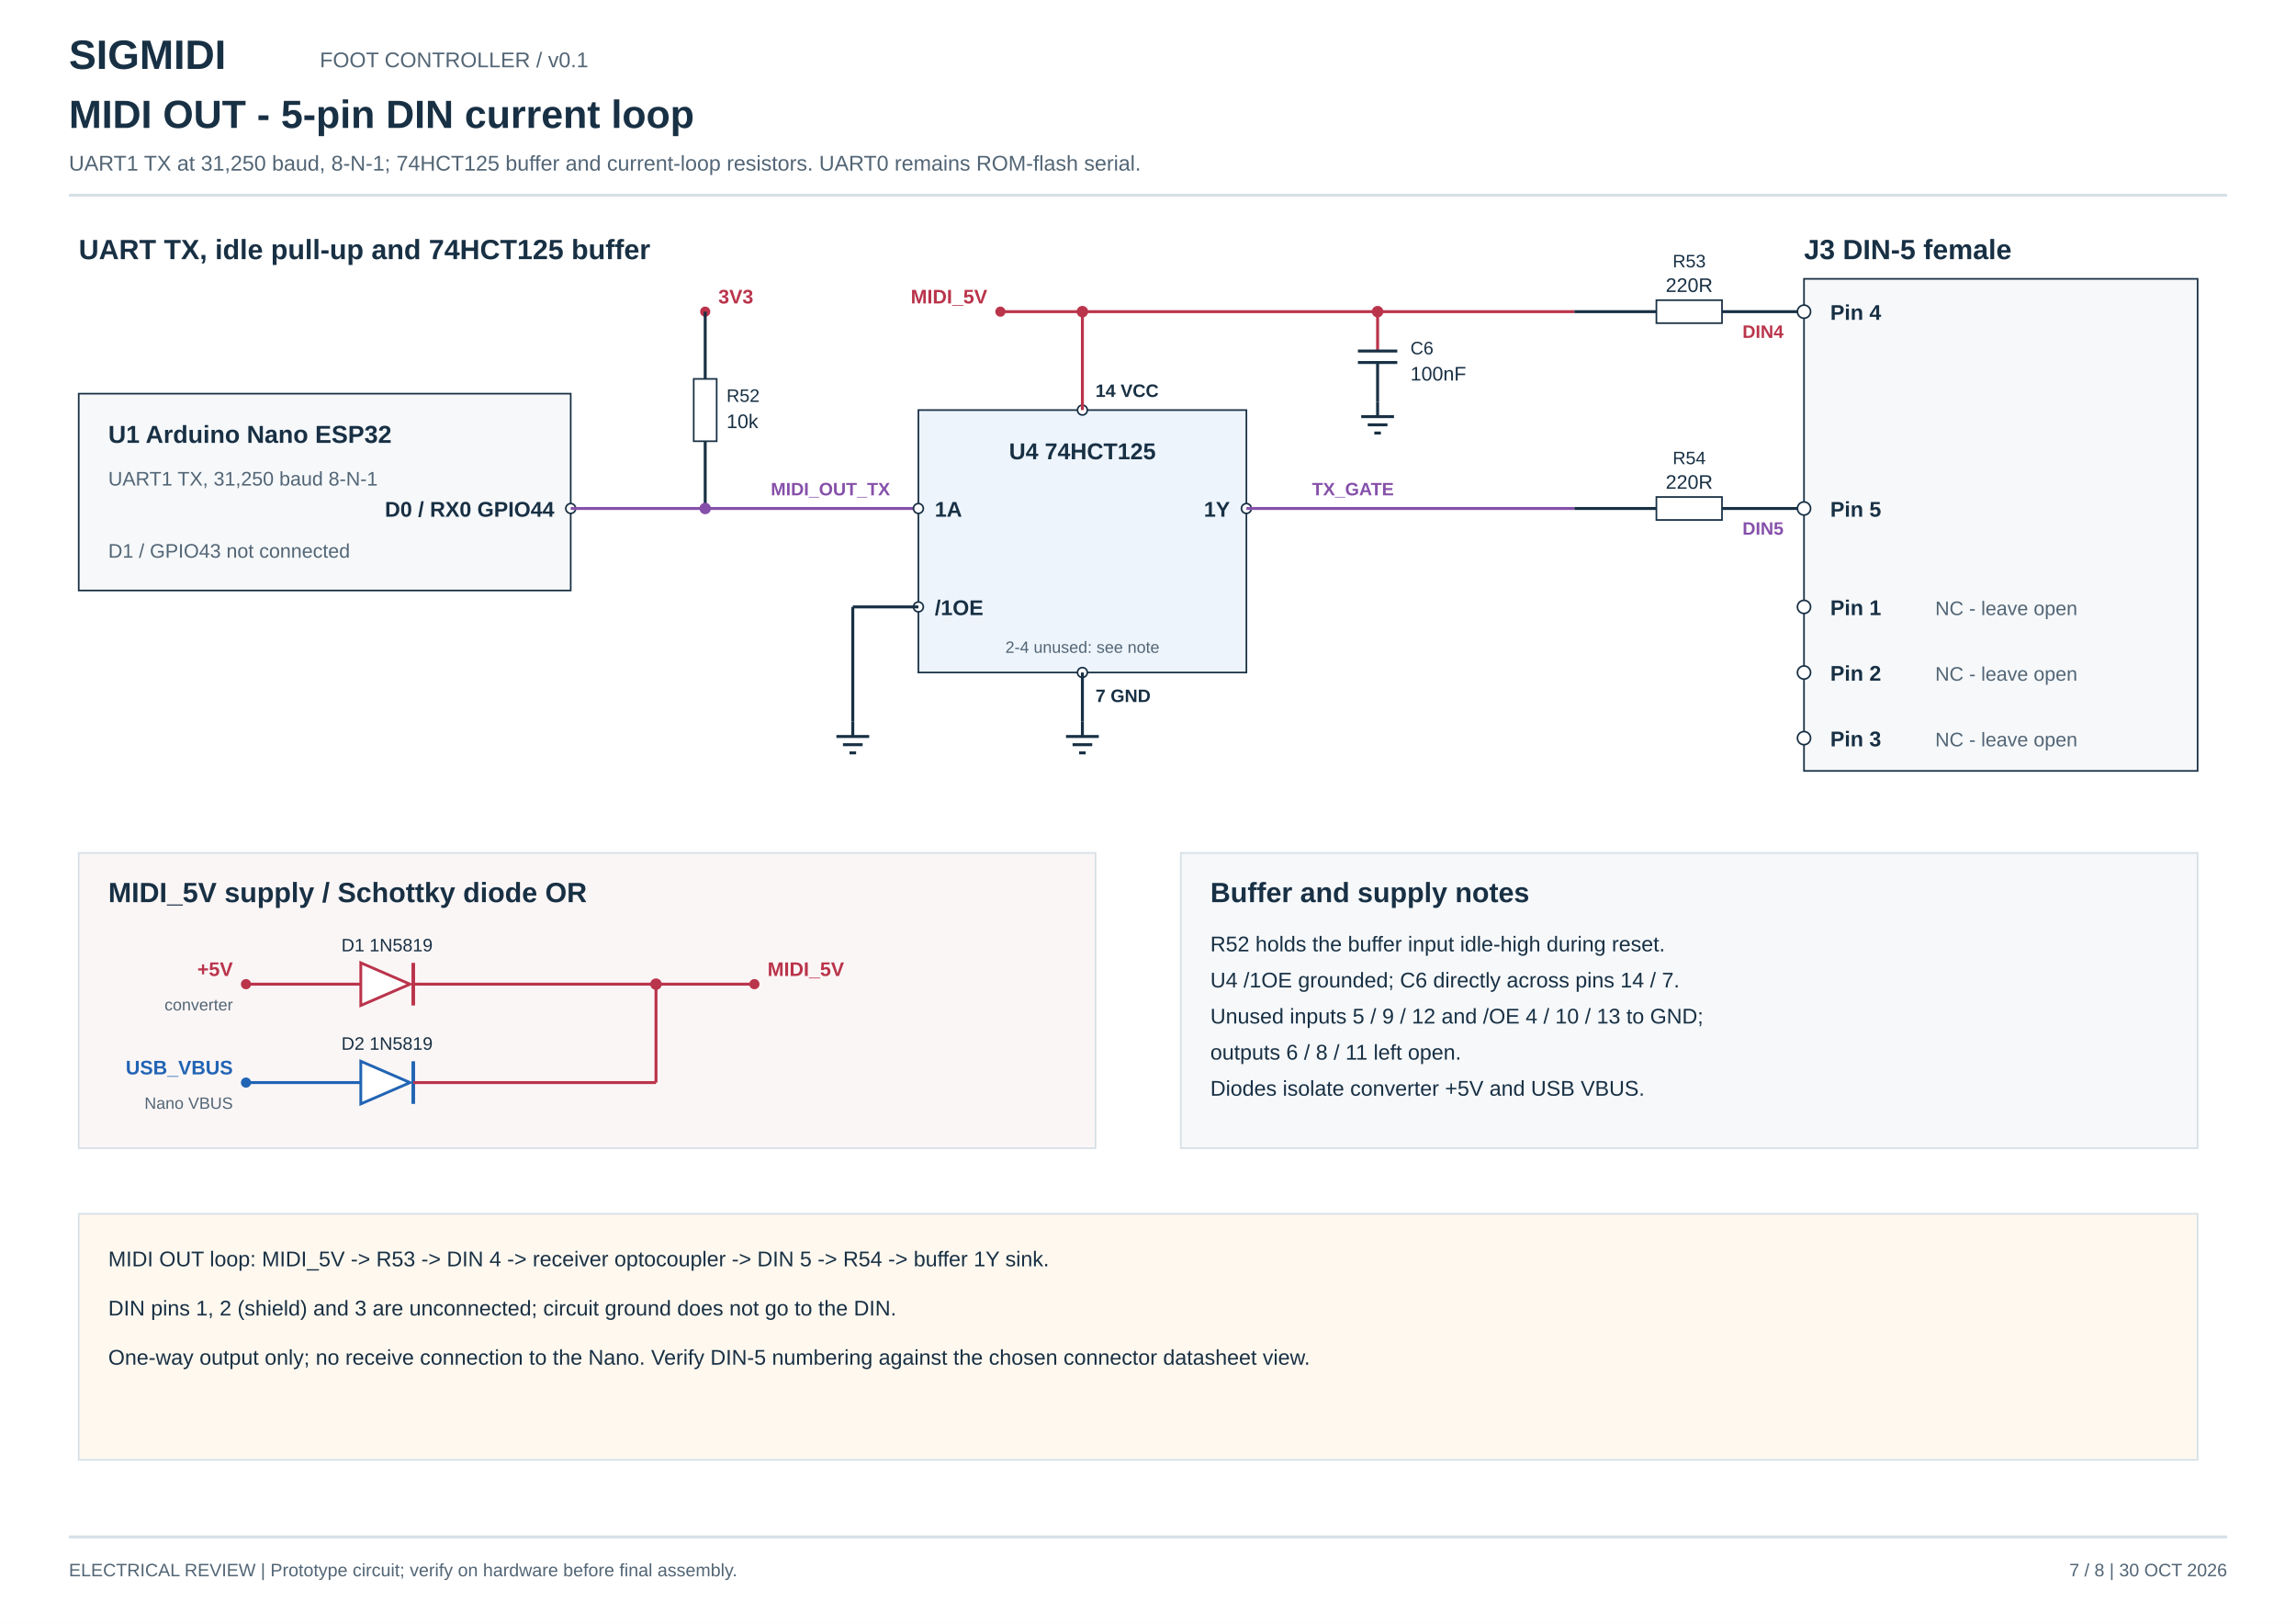
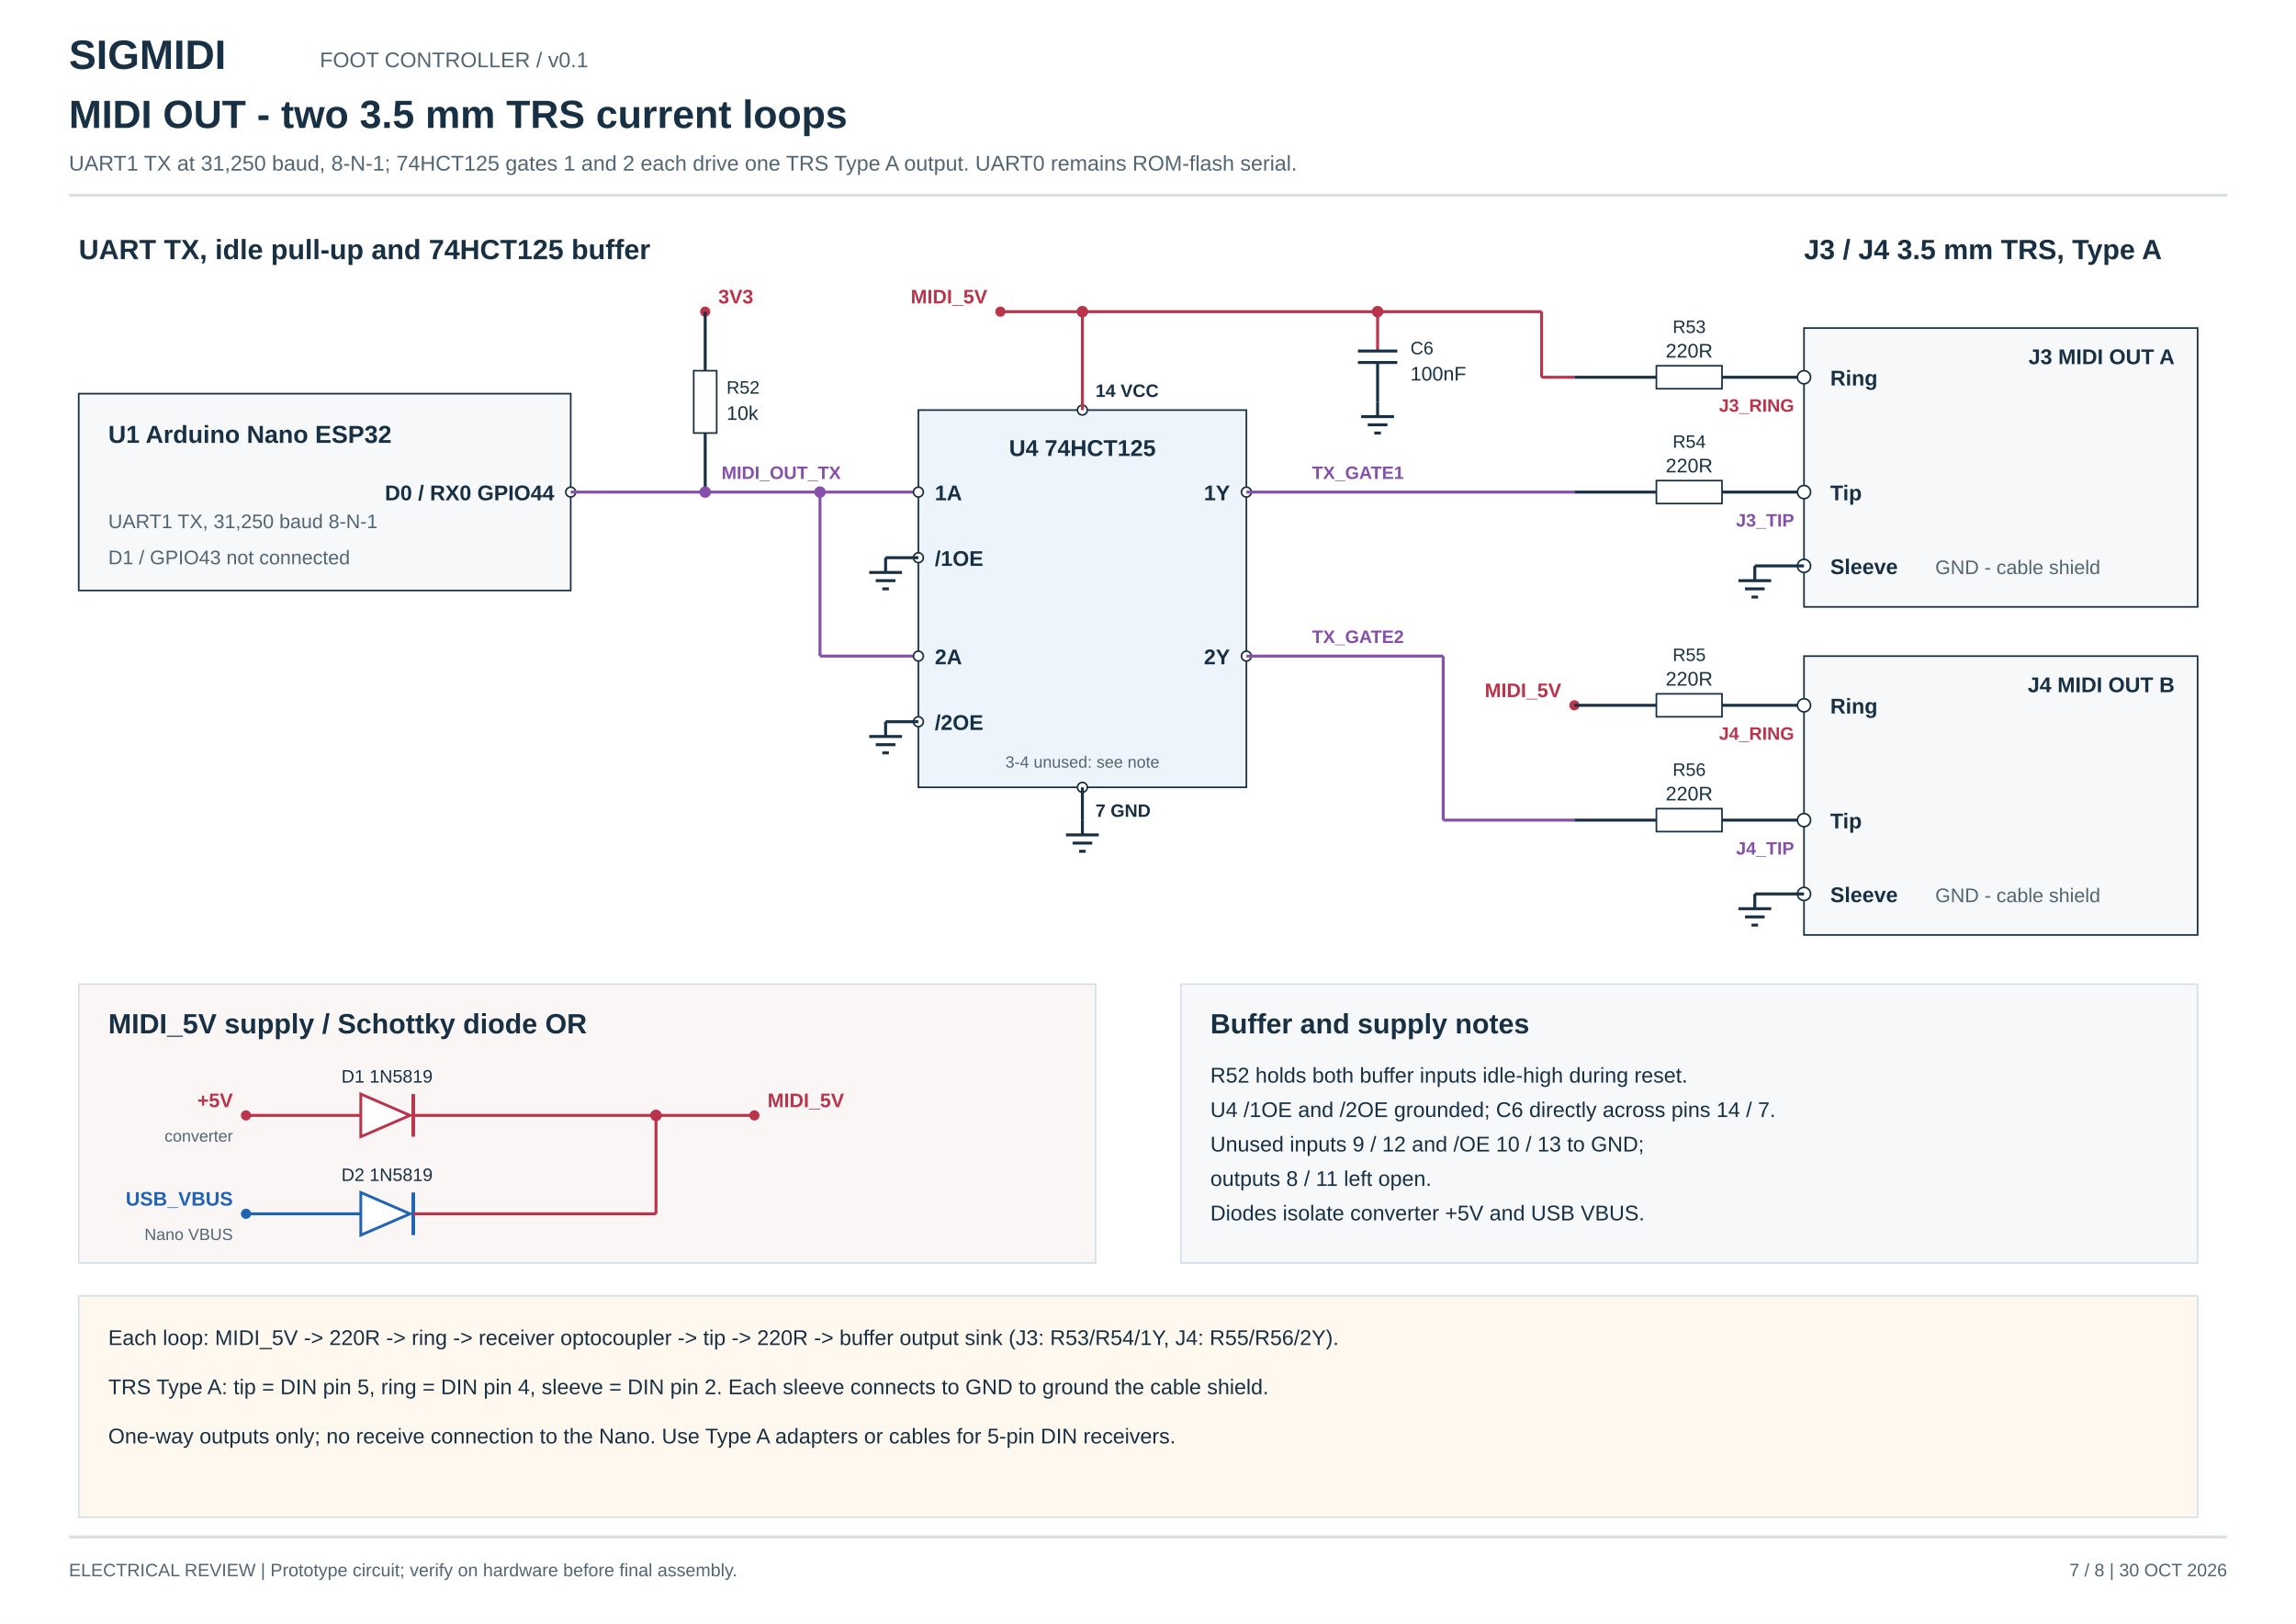
- <svg xmlns="http://www.w3.org/2000/svg" viewBox="0 0 1400 990" role="img" aria-label="MIDI OUT - 5-pin DIN current loop">
+ <svg xmlns="http://www.w3.org/2000/svg" viewBox="0 0 1400 990" role="img" aria-label="MIDI OUT - two 3.5 mm TRS current loops">
  <rect x="0" y="0" width="1400" height="990" fill="white" stroke="none" />
  <text x="42" y="42" font-family="Arial,Helvetica,sans-serif" font-size="25" font-weight="700" fill="#183044" text-anchor="start">SIGMIDI</text>
  <text x="195" y="41" font-family="Arial,Helvetica,sans-serif" font-size="13" font-weight="400" fill="#526575" text-anchor="start">FOOT CONTROLLER  /  v0.1</text>
-   <text x="42" y="78" font-family="Arial,Helvetica,sans-serif" font-size="24" font-weight="700" fill="#183044" text-anchor="start">MIDI OUT - 5-pin DIN current loop</text>
-   <text x="42" y="104" font-family="Arial,Helvetica,sans-serif" font-size="13" font-weight="400" fill="#526575" text-anchor="start">UART1 TX at 31,250 baud, 8-N-1; 74HCT125 buffer and current-loop resistors. UART0 remains ROM-flash serial.</text>
+   <text x="42" y="78" font-family="Arial,Helvetica,sans-serif" font-size="24" font-weight="700" fill="#183044" text-anchor="start">MIDI OUT - two 3.5 mm TRS current loops</text>
+   <text x="42" y="104" font-family="Arial,Helvetica,sans-serif" font-size="13" font-weight="400" fill="#526575" text-anchor="start">UART1 TX at 31,250 baud, 8-N-1; 74HCT125 gates 1 and 2 each drive one TRS Type A output. UART0 remains ROM-flash serial.</text>
  <line x1="42" y1="119" x2="1358" y2="119" stroke="#d6e0e6" stroke-width="1.8" />
  <line x1="42" y1="937" x2="1358" y2="937" stroke="#d6e0e6" stroke-width="1.8" />
  <text x="42" y="961" font-family="Arial,Helvetica,sans-serif" font-size="11" font-weight="400" fill="#526575" text-anchor="start">ELECTRICAL REVIEW  |  Prototype circuit; verify on hardware before final assembly.</text>
  <text x="1358" y="961" font-family="Arial,Helvetica,sans-serif" font-size="11" font-weight="400" fill="#526575" text-anchor="end">7 / 8  |  30 OCT 2026</text>
  <text x="48" y="158" font-family="Arial,Helvetica,sans-serif" font-size="17" font-weight="700" fill="#183044" text-anchor="start">UART TX, idle pull-up and 74HCT125 buffer</text>
-   <text x="1100" y="158" font-family="Arial,Helvetica,sans-serif" font-size="17" font-weight="700" fill="#183044" text-anchor="start">J3  DIN-5 female</text>
+   <text x="1100" y="158" font-family="Arial,Helvetica,sans-serif" font-size="17" font-weight="700" fill="#183044" text-anchor="start">J3 / J4  3.5 mm TRS, Type A</text>
  <rect x="48" y="240" width="300" height="120" fill="#f6f8fa" stroke="#183044" />
  <text x="66" y="270" font-family="Arial,Helvetica,sans-serif" font-size="15" font-weight="700" fill="#183044" text-anchor="start">U1  Arduino Nano ESP32</text>
-   <text x="66" y="296" font-family="Arial,Helvetica,sans-serif" font-size="12" font-weight="400" fill="#526575" text-anchor="start">UART1 TX, 31,250 baud 8-N-1</text>
-   <text x="66" y="340" font-family="Arial,Helvetica,sans-serif" font-size="12" font-weight="400" fill="#526575" text-anchor="start">D1 / GPIO43 not connected</text>
-   <circle cx="348" cy="310" r="3" stroke="#183044" fill="white" />
-   <text x="338" y="315" font-family="Arial,Helvetica,sans-serif" font-size="13" font-weight="700" fill="#183044" text-anchor="end">D0 / RX0  GPIO44</text>
+   <text x="66" y="322" font-family="Arial,Helvetica,sans-serif" font-size="12" font-weight="400" fill="#526575" text-anchor="start">UART1 TX, 31,250 baud 8-N-1</text>
+   <text x="66" y="344" font-family="Arial,Helvetica,sans-serif" font-size="12" font-weight="400" fill="#526575" text-anchor="start">D1 / GPIO43 not connected</text>
+   <circle cx="348" cy="300" r="3" stroke="#183044" fill="white" />
+   <text x="338" y="305" font-family="Arial,Helvetica,sans-serif" font-size="13" font-weight="700" fill="#183044" text-anchor="end">D0 / RX0  GPIO44</text>
  <circle cx="430" cy="190" r="2.6" stroke="#ba344b" fill="#ba344b" />
  <text x="438" y="185" font-family="Arial,Helvetica,sans-serif" font-size="12" font-weight="700" fill="#ba344b" text-anchor="start">3V3</text>
-   <line x1="430" y1="190" x2="430.0" y2="231.0" stroke="#183044" stroke-width="1.8" />
-   <line x1="430.0" y1="269.0" x2="430" y2="310" stroke="#183044" stroke-width="1.8" />
-   <rect x="423.0" y="231.0" width="14" height="38" fill="white" stroke="#183044" />
-   <text x="443.0" y="245.0" font-family="Arial,Helvetica,sans-serif" font-size="11" font-weight="400" fill="#183044" text-anchor="start">R52</text>
-   <text x="443.0" y="261.0" font-family="Arial,Helvetica,sans-serif" font-size="12" font-weight="400" fill="#183044" text-anchor="start">10k</text>
-   <line x1="348" y1="310" x2="560" y2="310" stroke="#8650aa" stroke-width="1.8" />
-   <circle cx="430" cy="310" r="3" stroke="#8650aa" fill="#8650aa" />
-   <text x="470" y="302" font-family="Arial,Helvetica,sans-serif" font-size="11" font-weight="700" fill="#8650aa" text-anchor="start">MIDI_OUT_TX</text>
-   <rect x="560" y="250" width="200" height="160" fill="#edf4fc" stroke="#183044" />
-   <text x="660" y="280" font-family="Arial,Helvetica,sans-serif" font-size="14" font-weight="700" fill="#183044" text-anchor="middle">U4  74HCT125</text>
-   <circle cx="560" cy="310" r="3" stroke="#183044" fill="white" />
-   <text x="570" y="315" font-family="Arial,Helvetica,sans-serif" font-size="13" font-weight="700" fill="#183044" text-anchor="start">1A</text>
-   <circle cx="560" cy="370" r="3" stroke="#183044" fill="white" />
-   <text x="570" y="375" font-family="Arial,Helvetica,sans-serif" font-size="13" font-weight="700" fill="#183044" text-anchor="start">/1OE</text>
-   <circle cx="760" cy="310" r="3" stroke="#183044" fill="white" />
-   <text x="750" y="315" font-family="Arial,Helvetica,sans-serif" font-size="13" font-weight="700" fill="#183044" text-anchor="end">1Y</text>
-   <text x="660" y="398" font-family="Arial,Helvetica,sans-serif" font-size="10" font-weight="400" fill="#526575" text-anchor="middle">2-4 unused: see note</text>
+   <line x1="430" y1="190" x2="430.0" y2="226.0" stroke="#183044" stroke-width="1.8" />
+   <line x1="430.0" y1="264.0" x2="430" y2="300" stroke="#183044" stroke-width="1.8" />
+   <rect x="423.0" y="226.0" width="14" height="38" fill="white" stroke="#183044" />
+   <text x="443.0" y="240.0" font-family="Arial,Helvetica,sans-serif" font-size="11" font-weight="400" fill="#183044" text-anchor="start">R52</text>
+   <text x="443.0" y="256.0" font-family="Arial,Helvetica,sans-serif" font-size="12" font-weight="400" fill="#183044" text-anchor="start">10k</text>
+   <line x1="348" y1="300" x2="560" y2="300" stroke="#8650aa" stroke-width="1.8" />
+   <circle cx="430" cy="300" r="3" stroke="#8650aa" fill="#8650aa" />
+   <line x1="500" y1="300" x2="500" y2="400" stroke="#8650aa" stroke-width="1.8" />
+   <line x1="500" y1="400" x2="560" y2="400" stroke="#8650aa" stroke-width="1.8" />
+   <circle cx="500" cy="300" r="3" stroke="#8650aa" fill="#8650aa" />
+   <text x="440" y="292" font-family="Arial,Helvetica,sans-serif" font-size="11" font-weight="700" fill="#8650aa" text-anchor="start">MIDI_OUT_TX</text>
+   <rect x="560" y="250" width="200" height="230" fill="#edf4fc" stroke="#183044" />
+   <text x="660" y="278" font-family="Arial,Helvetica,sans-serif" font-size="14" font-weight="700" fill="#183044" text-anchor="middle">U4  74HCT125</text>
+   <circle cx="560" cy="300" r="3" stroke="#183044" fill="white" />
+   <text x="570" y="305" font-family="Arial,Helvetica,sans-serif" font-size="13" font-weight="700" fill="#183044" text-anchor="start">1A</text>
+   <circle cx="560" cy="340" r="3" stroke="#183044" fill="white" />
+   <text x="570" y="345" font-family="Arial,Helvetica,sans-serif" font-size="13" font-weight="700" fill="#183044" text-anchor="start">/1OE</text>
+   <circle cx="560" cy="400" r="3" stroke="#183044" fill="white" />
+   <text x="570" y="405" font-family="Arial,Helvetica,sans-serif" font-size="13" font-weight="700" fill="#183044" text-anchor="start">2A</text>
+   <circle cx="560" cy="440" r="3" stroke="#183044" fill="white" />
+   <text x="570" y="445" font-family="Arial,Helvetica,sans-serif" font-size="13" font-weight="700" fill="#183044" text-anchor="start">/2OE</text>
+   <circle cx="760" cy="300" r="3" stroke="#183044" fill="white" />
+   <text x="750" y="305" font-family="Arial,Helvetica,sans-serif" font-size="13" font-weight="700" fill="#183044" text-anchor="end">1Y</text>
+   <circle cx="760" cy="400" r="3" stroke="#183044" fill="white" />
+   <text x="750" y="405" font-family="Arial,Helvetica,sans-serif" font-size="13" font-weight="700" fill="#183044" text-anchor="end">2Y</text>
+   <text x="660" y="468" font-family="Arial,Helvetica,sans-serif" font-size="10" font-weight="400" fill="#526575" text-anchor="middle">3-4 unused: see note</text>
  <circle cx="660" cy="250" r="3" stroke="#183044" fill="white" />
  <text x="670" y="255" font-family="Arial,Helvetica,sans-serif" font-size="13" font-weight="700" fill="#183044" text-anchor="start" />
  <text x="668" y="242" font-family="Arial,Helvetica,sans-serif" font-size="11" font-weight="700" fill="#183044" text-anchor="start">14 VCC</text>
-   <circle cx="660" cy="410" r="3" stroke="#183044" fill="white" />
-   <text x="670" y="415" font-family="Arial,Helvetica,sans-serif" font-size="13" font-weight="700" fill="#183044" text-anchor="start" />
-   <text x="668" y="428" font-family="Arial,Helvetica,sans-serif" font-size="11" font-weight="700" fill="#183044" text-anchor="start">7 GND</text>
-   <line x1="560" y1="370" x2="520" y2="370" stroke="#183044" stroke-width="1.8" />
-   <line x1="520" y1="370" x2="520" y2="440" stroke="#183044" stroke-width="1.8" />
-   <line x1="520" y1="440" x2="520" y2="449" stroke="#183044" stroke-width="1.8" />
-   <line x1="510" y1="449" x2="530" y2="449" stroke="#183044" stroke-width="1.8" />
-   <line x1="514" y1="454" x2="526" y2="454" stroke="#183044" stroke-width="1.8" />
-   <line x1="518" y1="459" x2="522" y2="459" stroke="#183044" stroke-width="1.8" />
-   <line x1="660" y1="410" x2="660" y2="440" stroke="#183044" stroke-width="1.8" />
-   <line x1="660" y1="440" x2="660" y2="449" stroke="#183044" stroke-width="1.8" />
-   <line x1="650" y1="449" x2="670" y2="449" stroke="#183044" stroke-width="1.8" />
-   <line x1="654" y1="454" x2="666" y2="454" stroke="#183044" stroke-width="1.8" />
-   <line x1="658" y1="459" x2="662" y2="459" stroke="#183044" stroke-width="1.8" />
+   <circle cx="660" cy="480" r="3" stroke="#183044" fill="white" />
+   <text x="670" y="485" font-family="Arial,Helvetica,sans-serif" font-size="13" font-weight="700" fill="#183044" text-anchor="start" />
+   <text x="668" y="498" font-family="Arial,Helvetica,sans-serif" font-size="11" font-weight="700" fill="#183044" text-anchor="start">7 GND</text>
+   <line x1="560" y1="340" x2="540" y2="340" stroke="#183044" stroke-width="1.8" />
+   <line x1="540" y1="340" x2="540" y2="349" stroke="#183044" stroke-width="1.8" />
+   <line x1="530" y1="349" x2="550" y2="349" stroke="#183044" stroke-width="1.8" />
+   <line x1="534" y1="354" x2="546" y2="354" stroke="#183044" stroke-width="1.8" />
+   <line x1="538" y1="359" x2="542" y2="359" stroke="#183044" stroke-width="1.8" />
+   <line x1="560" y1="440" x2="540" y2="440" stroke="#183044" stroke-width="1.8" />
+   <line x1="540" y1="440" x2="540" y2="449" stroke="#183044" stroke-width="1.8" />
+   <line x1="530" y1="449" x2="550" y2="449" stroke="#183044" stroke-width="1.8" />
+   <line x1="534" y1="454" x2="546" y2="454" stroke="#183044" stroke-width="1.8" />
+   <line x1="538" y1="459" x2="542" y2="459" stroke="#183044" stroke-width="1.8" />
+   <line x1="660" y1="480" x2="660" y2="500" stroke="#183044" stroke-width="1.8" />
+   <line x1="660" y1="500" x2="660" y2="509" stroke="#183044" stroke-width="1.8" />
+   <line x1="650" y1="509" x2="670" y2="509" stroke="#183044" stroke-width="1.8" />
+   <line x1="654" y1="514" x2="666" y2="514" stroke="#183044" stroke-width="1.8" />
+   <line x1="658" y1="519" x2="662" y2="519" stroke="#183044" stroke-width="1.8" />
  <circle cx="610" cy="190" r="2.6" stroke="#ba344b" fill="#ba344b" />
  <text x="602" y="185" font-family="Arial,Helvetica,sans-serif" font-size="12" font-weight="700" fill="#ba344b" text-anchor="end">MIDI_5V</text>
-   <line x1="610" y1="190" x2="960" y2="190" stroke="#ba344b" stroke-width="1.8" />
+   <line x1="610" y1="190" x2="940" y2="190" stroke="#ba344b" stroke-width="1.8" />
  <line x1="660" y1="190" x2="660" y2="250" stroke="#ba344b" stroke-width="1.8" />
  <circle cx="660" cy="190" r="3" stroke="#ba344b" fill="#ba344b" />
  <line x1="840" y1="190" x2="840" y2="214" stroke="#ba344b" stroke-width="1.8" />
  <circle cx="840" cy="190" r="3" stroke="#ba344b" fill="#ba344b" />
  <line x1="828" y1="214" x2="852" y2="214" stroke="#183044" stroke-width="1.8" />
  <line x1="828" y1="221" x2="852" y2="221" stroke="#183044" stroke-width="1.8" />
  <line x1="840" y1="221" x2="840" y2="245" stroke="#183044" stroke-width="1.8" />
  <line x1="840" y1="245" x2="840" y2="254" stroke="#183044" stroke-width="1.8" />
  <line x1="830" y1="254" x2="850" y2="254" stroke="#183044" stroke-width="1.8" />
  <line x1="834" y1="259" x2="846" y2="259" stroke="#183044" stroke-width="1.8" />
  <line x1="838" y1="264" x2="842" y2="264" stroke="#183044" stroke-width="1.8" />
  <text x="860" y="216" font-family="Arial,Helvetica,sans-serif" font-size="11" font-weight="400" fill="#183044" text-anchor="start">C6</text>
  <text x="860" y="232" font-family="Arial,Helvetica,sans-serif" font-size="12" font-weight="400" fill="#183044" text-anchor="start">100nF</text>
-   <line x1="960" y1="190" x2="1010.0" y2="190.0" stroke="#183044" stroke-width="1.8" />
-   <line x1="1050.0" y1="190.0" x2="1100" y2="190" stroke="#183044" stroke-width="1.8" />
-   <rect x="1010.0" y="183.0" width="40" height="14" fill="white" stroke="#183044" />
-   <text x="1030.0" y="163.0" font-family="Arial,Helvetica,sans-serif" font-size="11" font-weight="400" fill="#183044" text-anchor="middle">R53</text>
-   <text x="1030.0" y="178.0" font-family="Arial,Helvetica,sans-serif" font-size="12" font-weight="400" fill="#183044" text-anchor="middle">220R</text>
-   <line x1="760" y1="310" x2="960" y2="310" stroke="#8650aa" stroke-width="1.8" />
-   <text x="800" y="302" font-family="Arial,Helvetica,sans-serif" font-size="11" font-weight="700" fill="#8650aa" text-anchor="start">TX_GATE</text>
-   <line x1="960" y1="310" x2="1010.0" y2="310.0" stroke="#183044" stroke-width="1.8" />
-   <line x1="1050.0" y1="310.0" x2="1100" y2="310" stroke="#183044" stroke-width="1.8" />
-   <rect x="1010.0" y="303.0" width="40" height="14" fill="white" stroke="#183044" />
-   <text x="1030.0" y="283.0" font-family="Arial,Helvetica,sans-serif" font-size="11" font-weight="400" fill="#183044" text-anchor="middle">R54</text>
-   <text x="1030.0" y="298.0" font-family="Arial,Helvetica,sans-serif" font-size="12" font-weight="400" fill="#183044" text-anchor="middle">220R</text>
-   <text x="1075" y="206" font-family="Arial,Helvetica,sans-serif" font-size="11" font-weight="700" fill="#ba344b" text-anchor="middle">DIN4</text>
-   <text x="1075" y="326" font-family="Arial,Helvetica,sans-serif" font-size="11" font-weight="700" fill="#8650aa" text-anchor="middle">DIN5</text>
-   <rect x="1100" y="170" width="240" height="300" fill="#f6f8fa" stroke="#183044" />
-   <circle cx="1100" cy="190" r="4" stroke="#183044" fill="white" />
-   <text x="1116" y="195" font-family="Arial,Helvetica,sans-serif" font-size="13" font-weight="700" fill="#183044" text-anchor="start">Pin 4</text>
-   <circle cx="1100" cy="310" r="4" stroke="#183044" fill="white" />
-   <text x="1116" y="315" font-family="Arial,Helvetica,sans-serif" font-size="13" font-weight="700" fill="#183044" text-anchor="start">Pin 5</text>
-   <circle cx="1100" cy="370" r="4" stroke="#183044" fill="white" />
-   <text x="1116" y="375" font-family="Arial,Helvetica,sans-serif" font-size="13" font-weight="700" fill="#183044" text-anchor="start">Pin 1</text>
-   <text x="1180" y="375" font-family="Arial,Helvetica,sans-serif" font-size="12" font-weight="400" fill="#526575" text-anchor="start">NC - leave open</text>
-   <circle cx="1100" cy="410" r="4" stroke="#183044" fill="white" />
-   <text x="1116" y="415" font-family="Arial,Helvetica,sans-serif" font-size="13" font-weight="700" fill="#183044" text-anchor="start">Pin 2</text>
-   <text x="1180" y="415" font-family="Arial,Helvetica,sans-serif" font-size="12" font-weight="400" fill="#526575" text-anchor="start">NC - leave open</text>
-   <circle cx="1100" cy="450" r="4" stroke="#183044" fill="white" />
-   <text x="1116" y="455" font-family="Arial,Helvetica,sans-serif" font-size="13" font-weight="700" fill="#183044" text-anchor="start">Pin 3</text>
-   <text x="1180" y="455" font-family="Arial,Helvetica,sans-serif" font-size="12" font-weight="400" fill="#526575" text-anchor="start">NC - leave open</text>
-   <rect x="48" y="520" width="620" height="180" fill="#fbf6f6" stroke="#d6e0e6" />
-   <text x="66" y="550" font-family="Arial,Helvetica,sans-serif" font-size="17" font-weight="700" fill="#183044" text-anchor="start">MIDI_5V supply / Schottky diode OR</text>
-   <circle cx="150" cy="600" r="2.6" stroke="#ba344b" fill="#ba344b" />
-   <text x="142" y="595" font-family="Arial,Helvetica,sans-serif" font-size="12" font-weight="700" fill="#ba344b" text-anchor="end">+5V</text>
-   <line x1="150" y1="600" x2="220" y2="600" stroke="#ba344b" stroke-width="1.8" />
-   <polygon points="220,587 220,613 250,600" fill="white" stroke="#ba344b" stroke-width="1.7" />
-   <line x1="252" y1="587" x2="252" y2="613" stroke="#ba344b" stroke-width="2.2" />
-   <text x="236" y="580" font-family="Arial,Helvetica,sans-serif" font-size="11" font-weight="400" fill="#183044" text-anchor="middle">D1  1N5819</text>
-   <line x1="252" y1="600" x2="460" y2="600" stroke="#ba344b" stroke-width="1.8" />
-   <circle cx="150" cy="660" r="2.6" stroke="#2164b4" fill="#2164b4" />
-   <text x="142" y="655" font-family="Arial,Helvetica,sans-serif" font-size="12" font-weight="700" fill="#2164b4" text-anchor="end">USB_VBUS</text>
-   <line x1="150" y1="660" x2="220" y2="660" stroke="#2164b4" stroke-width="1.8" />
-   <polygon points="220,647 220,673 250,660" fill="white" stroke="#2164b4" stroke-width="1.7" />
-   <line x1="252" y1="647" x2="252" y2="673" stroke="#2164b4" stroke-width="2.2" />
-   <text x="236" y="640" font-family="Arial,Helvetica,sans-serif" font-size="11" font-weight="400" fill="#183044" text-anchor="middle">D2  1N5819</text>
-   <line x1="252" y1="660" x2="400" y2="660" stroke="#ba344b" stroke-width="1.8" />
-   <line x1="400" y1="660" x2="400" y2="600" stroke="#ba344b" stroke-width="1.8" />
-   <circle cx="400" cy="600" r="3" stroke="#ba344b" fill="#ba344b" />
-   <circle cx="460" cy="600" r="2.6" stroke="#ba344b" fill="#ba344b" />
-   <text x="468" y="595" font-family="Arial,Helvetica,sans-serif" font-size="12" font-weight="700" fill="#ba344b" text-anchor="start">MIDI_5V</text>
-   <text x="142" y="616" font-family="Arial,Helvetica,sans-serif" font-size="10" font-weight="400" fill="#526575" text-anchor="end">converter</text>
-   <text x="142" y="676" font-family="Arial,Helvetica,sans-serif" font-size="10" font-weight="400" fill="#526575" text-anchor="end">Nano VBUS</text>
-   <rect x="720" y="520" width="620" height="180" fill="#f6f8fa" stroke="#d6e0e6" />
-   <text x="738" y="550" font-family="Arial,Helvetica,sans-serif" font-size="17" font-weight="700" fill="#183044" text-anchor="start">Buffer and supply notes</text>
-   <text x="738" y="580" font-family="Arial,Helvetica,sans-serif" font-size="13" font-weight="400" fill="#183044" text-anchor="start">R52 holds the buffer input idle-high during reset.</text>
-   <text x="738" y="602" font-family="Arial,Helvetica,sans-serif" font-size="13" font-weight="400" fill="#183044" text-anchor="start">U4 /1OE grounded; C6 directly across pins 14 / 7.</text>
-   <text x="738" y="624" font-family="Arial,Helvetica,sans-serif" font-size="13" font-weight="400" fill="#183044" text-anchor="start">Unused inputs 5 / 9 / 12 and /OE 4 / 10 / 13 to GND;</text>
-   <text x="738" y="646" font-family="Arial,Helvetica,sans-serif" font-size="13" font-weight="400" fill="#183044" text-anchor="start">outputs 6 / 8 / 11 left open.</text>
-   <text x="738" y="668" font-family="Arial,Helvetica,sans-serif" font-size="13" font-weight="400" fill="#183044" text-anchor="start">Diodes isolate converter +5V and USB VBUS.</text>
-   <rect x="48" y="740" width="1292" height="150" fill="#fff8ef" stroke="#d6e0e6" />
-   <text x="66" y="772" font-family="Arial,Helvetica,sans-serif" font-size="13" font-weight="400" fill="#183044" text-anchor="start">MIDI OUT loop: MIDI_5V -&gt; R53 -&gt; DIN 4 -&gt; receiver optocoupler -&gt; DIN 5 -&gt; R54 -&gt; buffer 1Y sink.</text>
-   <text x="66" y="802" font-family="Arial,Helvetica,sans-serif" font-size="13" font-weight="400" fill="#183044" text-anchor="start">DIN pins 1, 2 (shield) and 3 are unconnected; circuit ground does not go to the DIN.</text>
-   <text x="66" y="832" font-family="Arial,Helvetica,sans-serif" font-size="13" font-weight="400" fill="#183044" text-anchor="start">One-way output only; no receive connection to the Nano. Verify DIN-5 numbering against the chosen connector datasheet view.</text>
+   <line x1="940" y1="190" x2="940" y2="230" stroke="#ba344b" stroke-width="1.8" />
+   <line x1="940" y1="230" x2="960" y2="230" stroke="#ba344b" stroke-width="1.8" />
+   <line x1="960" y1="230" x2="1010.0" y2="230.0" stroke="#183044" stroke-width="1.8" />
+   <line x1="1050.0" y1="230.0" x2="1100" y2="230" stroke="#183044" stroke-width="1.8" />
+   <rect x="1010.0" y="223.0" width="40" height="14" fill="white" stroke="#183044" />
+   <text x="1030.0" y="203.0" font-family="Arial,Helvetica,sans-serif" font-size="11" font-weight="400" fill="#183044" text-anchor="middle">R53</text>
+   <text x="1030.0" y="218.0" font-family="Arial,Helvetica,sans-serif" font-size="12" font-weight="400" fill="#183044" text-anchor="middle">220R</text>
+   <line x1="760" y1="300" x2="960" y2="300" stroke="#8650aa" stroke-width="1.8" />
+   <text x="800" y="292" font-family="Arial,Helvetica,sans-serif" font-size="11" font-weight="700" fill="#8650aa" text-anchor="start">TX_GATE1</text>
+   <line x1="960" y1="300" x2="1010.0" y2="300.0" stroke="#183044" stroke-width="1.8" />
+   <line x1="1050.0" y1="300.0" x2="1100" y2="300" stroke="#183044" stroke-width="1.8" />
+   <rect x="1010.0" y="293.0" width="40" height="14" fill="white" stroke="#183044" />
+   <text x="1030.0" y="273.0" font-family="Arial,Helvetica,sans-serif" font-size="11" font-weight="400" fill="#183044" text-anchor="middle">R54</text>
+   <text x="1030.0" y="288.0" font-family="Arial,Helvetica,sans-serif" font-size="12" font-weight="400" fill="#183044" text-anchor="middle">220R</text>
+   <circle cx="960" cy="430" r="2.6" stroke="#ba344b" fill="#ba344b" />
+   <text x="952" y="425" font-family="Arial,Helvetica,sans-serif" font-size="12" font-weight="700" fill="#ba344b" text-anchor="end">MIDI_5V</text>
+   <line x1="960" y1="430" x2="1010.0" y2="430.0" stroke="#183044" stroke-width="1.8" />
+   <line x1="1050.0" y1="430.0" x2="1100" y2="430" stroke="#183044" stroke-width="1.8" />
+   <rect x="1010.0" y="423.0" width="40" height="14" fill="white" stroke="#183044" />
+   <text x="1030.0" y="403.0" font-family="Arial,Helvetica,sans-serif" font-size="11" font-weight="400" fill="#183044" text-anchor="middle">R55</text>
+   <text x="1030.0" y="418.0" font-family="Arial,Helvetica,sans-serif" font-size="12" font-weight="400" fill="#183044" text-anchor="middle">220R</text>
+   <line x1="760" y1="400" x2="880" y2="400" stroke="#8650aa" stroke-width="1.8" />
+   <line x1="880" y1="400" x2="880" y2="500" stroke="#8650aa" stroke-width="1.8" />
+   <line x1="880" y1="500" x2="960" y2="500" stroke="#8650aa" stroke-width="1.8" />
+   <text x="800" y="392" font-family="Arial,Helvetica,sans-serif" font-size="11" font-weight="700" fill="#8650aa" text-anchor="start">TX_GATE2</text>
+   <line x1="960" y1="500" x2="1010.0" y2="500.0" stroke="#183044" stroke-width="1.8" />
+   <line x1="1050.0" y1="500.0" x2="1100" y2="500" stroke="#183044" stroke-width="1.8" />
+   <rect x="1010.0" y="493.0" width="40" height="14" fill="white" stroke="#183044" />
+   <text x="1030.0" y="473.0" font-family="Arial,Helvetica,sans-serif" font-size="11" font-weight="400" fill="#183044" text-anchor="middle">R56</text>
+   <text x="1030.0" y="488.0" font-family="Arial,Helvetica,sans-serif" font-size="12" font-weight="400" fill="#183044" text-anchor="middle">220R</text>
+   <rect x="1100" y="200" width="240" height="170" fill="#f6f8fa" stroke="#183044" />
+   <text x="1326" y="222" font-family="Arial,Helvetica,sans-serif" font-size="13" font-weight="700" fill="#183044" text-anchor="end">J3  MIDI OUT A</text>
+   <circle cx="1100" cy="230" r="4" stroke="#183044" fill="white" />
+   <text x="1116" y="235" font-family="Arial,Helvetica,sans-serif" font-size="13" font-weight="700" fill="#183044" text-anchor="start">Ring</text>
+   <text x="1094" y="251" font-family="Arial,Helvetica,sans-serif" font-size="11" font-weight="700" fill="#ba344b" text-anchor="end">J3_RING</text>
+   <circle cx="1100" cy="300" r="4" stroke="#183044" fill="white" />
+   <text x="1116" y="305" font-family="Arial,Helvetica,sans-serif" font-size="13" font-weight="700" fill="#183044" text-anchor="start">Tip</text>
+   <text x="1094" y="321" font-family="Arial,Helvetica,sans-serif" font-size="11" font-weight="700" fill="#8650aa" text-anchor="end">J3_TIP</text>
+   <circle cx="1100" cy="345" r="4" stroke="#183044" fill="white" />
+   <text x="1116" y="350" font-family="Arial,Helvetica,sans-serif" font-size="13" font-weight="700" fill="#183044" text-anchor="start">Sleeve</text>
+   <line x1="1100" y1="345" x2="1070" y2="345" stroke="#183044" stroke-width="1.8" />
+   <line x1="1070" y1="345" x2="1070" y2="354" stroke="#183044" stroke-width="1.8" />
+   <line x1="1060" y1="354" x2="1080" y2="354" stroke="#183044" stroke-width="1.8" />
+   <line x1="1064" y1="359" x2="1076" y2="359" stroke="#183044" stroke-width="1.8" />
+   <line x1="1068" y1="364" x2="1072" y2="364" stroke="#183044" stroke-width="1.8" />
+   <text x="1180" y="350" font-family="Arial,Helvetica,sans-serif" font-size="12" font-weight="400" fill="#526575" text-anchor="start">GND - cable shield</text>
+   <rect x="1100" y="400" width="240" height="170" fill="#f6f8fa" stroke="#183044" />
+   <text x="1326" y="422" font-family="Arial,Helvetica,sans-serif" font-size="13" font-weight="700" fill="#183044" text-anchor="end">J4  MIDI OUT B</text>
+   <circle cx="1100" cy="430" r="4" stroke="#183044" fill="white" />
+   <text x="1116" y="435" font-family="Arial,Helvetica,sans-serif" font-size="13" font-weight="700" fill="#183044" text-anchor="start">Ring</text>
+   <text x="1094" y="451" font-family="Arial,Helvetica,sans-serif" font-size="11" font-weight="700" fill="#ba344b" text-anchor="end">J4_RING</text>
+   <circle cx="1100" cy="500" r="4" stroke="#183044" fill="white" />
+   <text x="1116" y="505" font-family="Arial,Helvetica,sans-serif" font-size="13" font-weight="700" fill="#183044" text-anchor="start">Tip</text>
+   <text x="1094" y="521" font-family="Arial,Helvetica,sans-serif" font-size="11" font-weight="700" fill="#8650aa" text-anchor="end">J4_TIP</text>
+   <circle cx="1100" cy="545" r="4" stroke="#183044" fill="white" />
+   <text x="1116" y="550" font-family="Arial,Helvetica,sans-serif" font-size="13" font-weight="700" fill="#183044" text-anchor="start">Sleeve</text>
+   <line x1="1100" y1="545" x2="1070" y2="545" stroke="#183044" stroke-width="1.8" />
+   <line x1="1070" y1="545" x2="1070" y2="554" stroke="#183044" stroke-width="1.8" />
+   <line x1="1060" y1="554" x2="1080" y2="554" stroke="#183044" stroke-width="1.8" />
+   <line x1="1064" y1="559" x2="1076" y2="559" stroke="#183044" stroke-width="1.8" />
+   <line x1="1068" y1="564" x2="1072" y2="564" stroke="#183044" stroke-width="1.8" />
+   <text x="1180" y="550" font-family="Arial,Helvetica,sans-serif" font-size="12" font-weight="400" fill="#526575" text-anchor="start">GND - cable shield</text>
+   <rect x="48" y="600" width="620" height="170" fill="#fbf6f6" stroke="#d6e0e6" />
+   <text x="66" y="630" font-family="Arial,Helvetica,sans-serif" font-size="17" font-weight="700" fill="#183044" text-anchor="start">MIDI_5V supply / Schottky diode OR</text>
+   <circle cx="150" cy="680" r="2.6" stroke="#ba344b" fill="#ba344b" />
+   <text x="142" y="675" font-family="Arial,Helvetica,sans-serif" font-size="12" font-weight="700" fill="#ba344b" text-anchor="end">+5V</text>
+   <line x1="150" y1="680" x2="220" y2="680" stroke="#ba344b" stroke-width="1.8" />
+   <polygon points="220,667 220,693 250,680" fill="white" stroke="#ba344b" stroke-width="1.7" />
+   <line x1="252" y1="667" x2="252" y2="693" stroke="#ba344b" stroke-width="2.2" />
+   <text x="236" y="660" font-family="Arial,Helvetica,sans-serif" font-size="11" font-weight="400" fill="#183044" text-anchor="middle">D1  1N5819</text>
+   <line x1="252" y1="680" x2="460" y2="680" stroke="#ba344b" stroke-width="1.8" />
+   <circle cx="150" cy="740" r="2.6" stroke="#2164b4" fill="#2164b4" />
+   <text x="142" y="735" font-family="Arial,Helvetica,sans-serif" font-size="12" font-weight="700" fill="#2164b4" text-anchor="end">USB_VBUS</text>
+   <line x1="150" y1="740" x2="220" y2="740" stroke="#2164b4" stroke-width="1.8" />
+   <polygon points="220,727 220,753 250,740" fill="white" stroke="#2164b4" stroke-width="1.7" />
+   <line x1="252" y1="727" x2="252" y2="753" stroke="#2164b4" stroke-width="2.2" />
+   <text x="236" y="720" font-family="Arial,Helvetica,sans-serif" font-size="11" font-weight="400" fill="#183044" text-anchor="middle">D2  1N5819</text>
+   <line x1="252" y1="740" x2="400" y2="740" stroke="#ba344b" stroke-width="1.8" />
+   <line x1="400" y1="740" x2="400" y2="680" stroke="#ba344b" stroke-width="1.8" />
+   <circle cx="400" cy="680" r="3" stroke="#ba344b" fill="#ba344b" />
+   <circle cx="460" cy="680" r="2.6" stroke="#ba344b" fill="#ba344b" />
+   <text x="468" y="675" font-family="Arial,Helvetica,sans-serif" font-size="12" font-weight="700" fill="#ba344b" text-anchor="start">MIDI_5V</text>
+   <text x="142" y="696" font-family="Arial,Helvetica,sans-serif" font-size="10" font-weight="400" fill="#526575" text-anchor="end">converter</text>
+   <text x="142" y="756" font-family="Arial,Helvetica,sans-serif" font-size="10" font-weight="400" fill="#526575" text-anchor="end">Nano VBUS</text>
+   <rect x="720" y="600" width="620" height="170" fill="#f6f8fa" stroke="#d6e0e6" />
+   <text x="738" y="630" font-family="Arial,Helvetica,sans-serif" font-size="17" font-weight="700" fill="#183044" text-anchor="start">Buffer and supply notes</text>
+   <text x="738" y="660" font-family="Arial,Helvetica,sans-serif" font-size="13" font-weight="400" fill="#183044" text-anchor="start">R52 holds both buffer inputs idle-high during reset.</text>
+   <text x="738" y="681" font-family="Arial,Helvetica,sans-serif" font-size="13" font-weight="400" fill="#183044" text-anchor="start">U4 /1OE and /2OE grounded; C6 directly across pins 14 / 7.</text>
+   <text x="738" y="702" font-family="Arial,Helvetica,sans-serif" font-size="13" font-weight="400" fill="#183044" text-anchor="start">Unused inputs 9 / 12 and /OE 10 / 13 to GND;</text>
+   <text x="738" y="723" font-family="Arial,Helvetica,sans-serif" font-size="13" font-weight="400" fill="#183044" text-anchor="start">outputs 8 / 11 left open.</text>
+   <text x="738" y="744" font-family="Arial,Helvetica,sans-serif" font-size="13" font-weight="400" fill="#183044" text-anchor="start">Diodes isolate converter +5V and USB VBUS.</text>
+   <rect x="48" y="790" width="1292" height="135" fill="#fff8ef" stroke="#d6e0e6" />
+   <text x="66" y="820" font-family="Arial,Helvetica,sans-serif" font-size="13" font-weight="400" fill="#183044" text-anchor="start">Each loop: MIDI_5V -&gt; 220R -&gt; ring -&gt; receiver optocoupler -&gt; tip -&gt; 220R -&gt; buffer output sink (J3: R53/R54/1Y, J4: R55/R56/2Y).</text>
+   <text x="66" y="850" font-family="Arial,Helvetica,sans-serif" font-size="13" font-weight="400" fill="#183044" text-anchor="start">TRS Type A: tip = DIN pin 5, ring = DIN pin 4, sleeve = DIN pin 2. Each sleeve connects to GND to ground the cable shield.</text>
+   <text x="66" y="880" font-family="Arial,Helvetica,sans-serif" font-size="13" font-weight="400" fill="#183044" text-anchor="start">One-way outputs only; no receive connection to the Nano. Use Type A adapters or cables for 5-pin DIN receivers.</text>
</svg>
